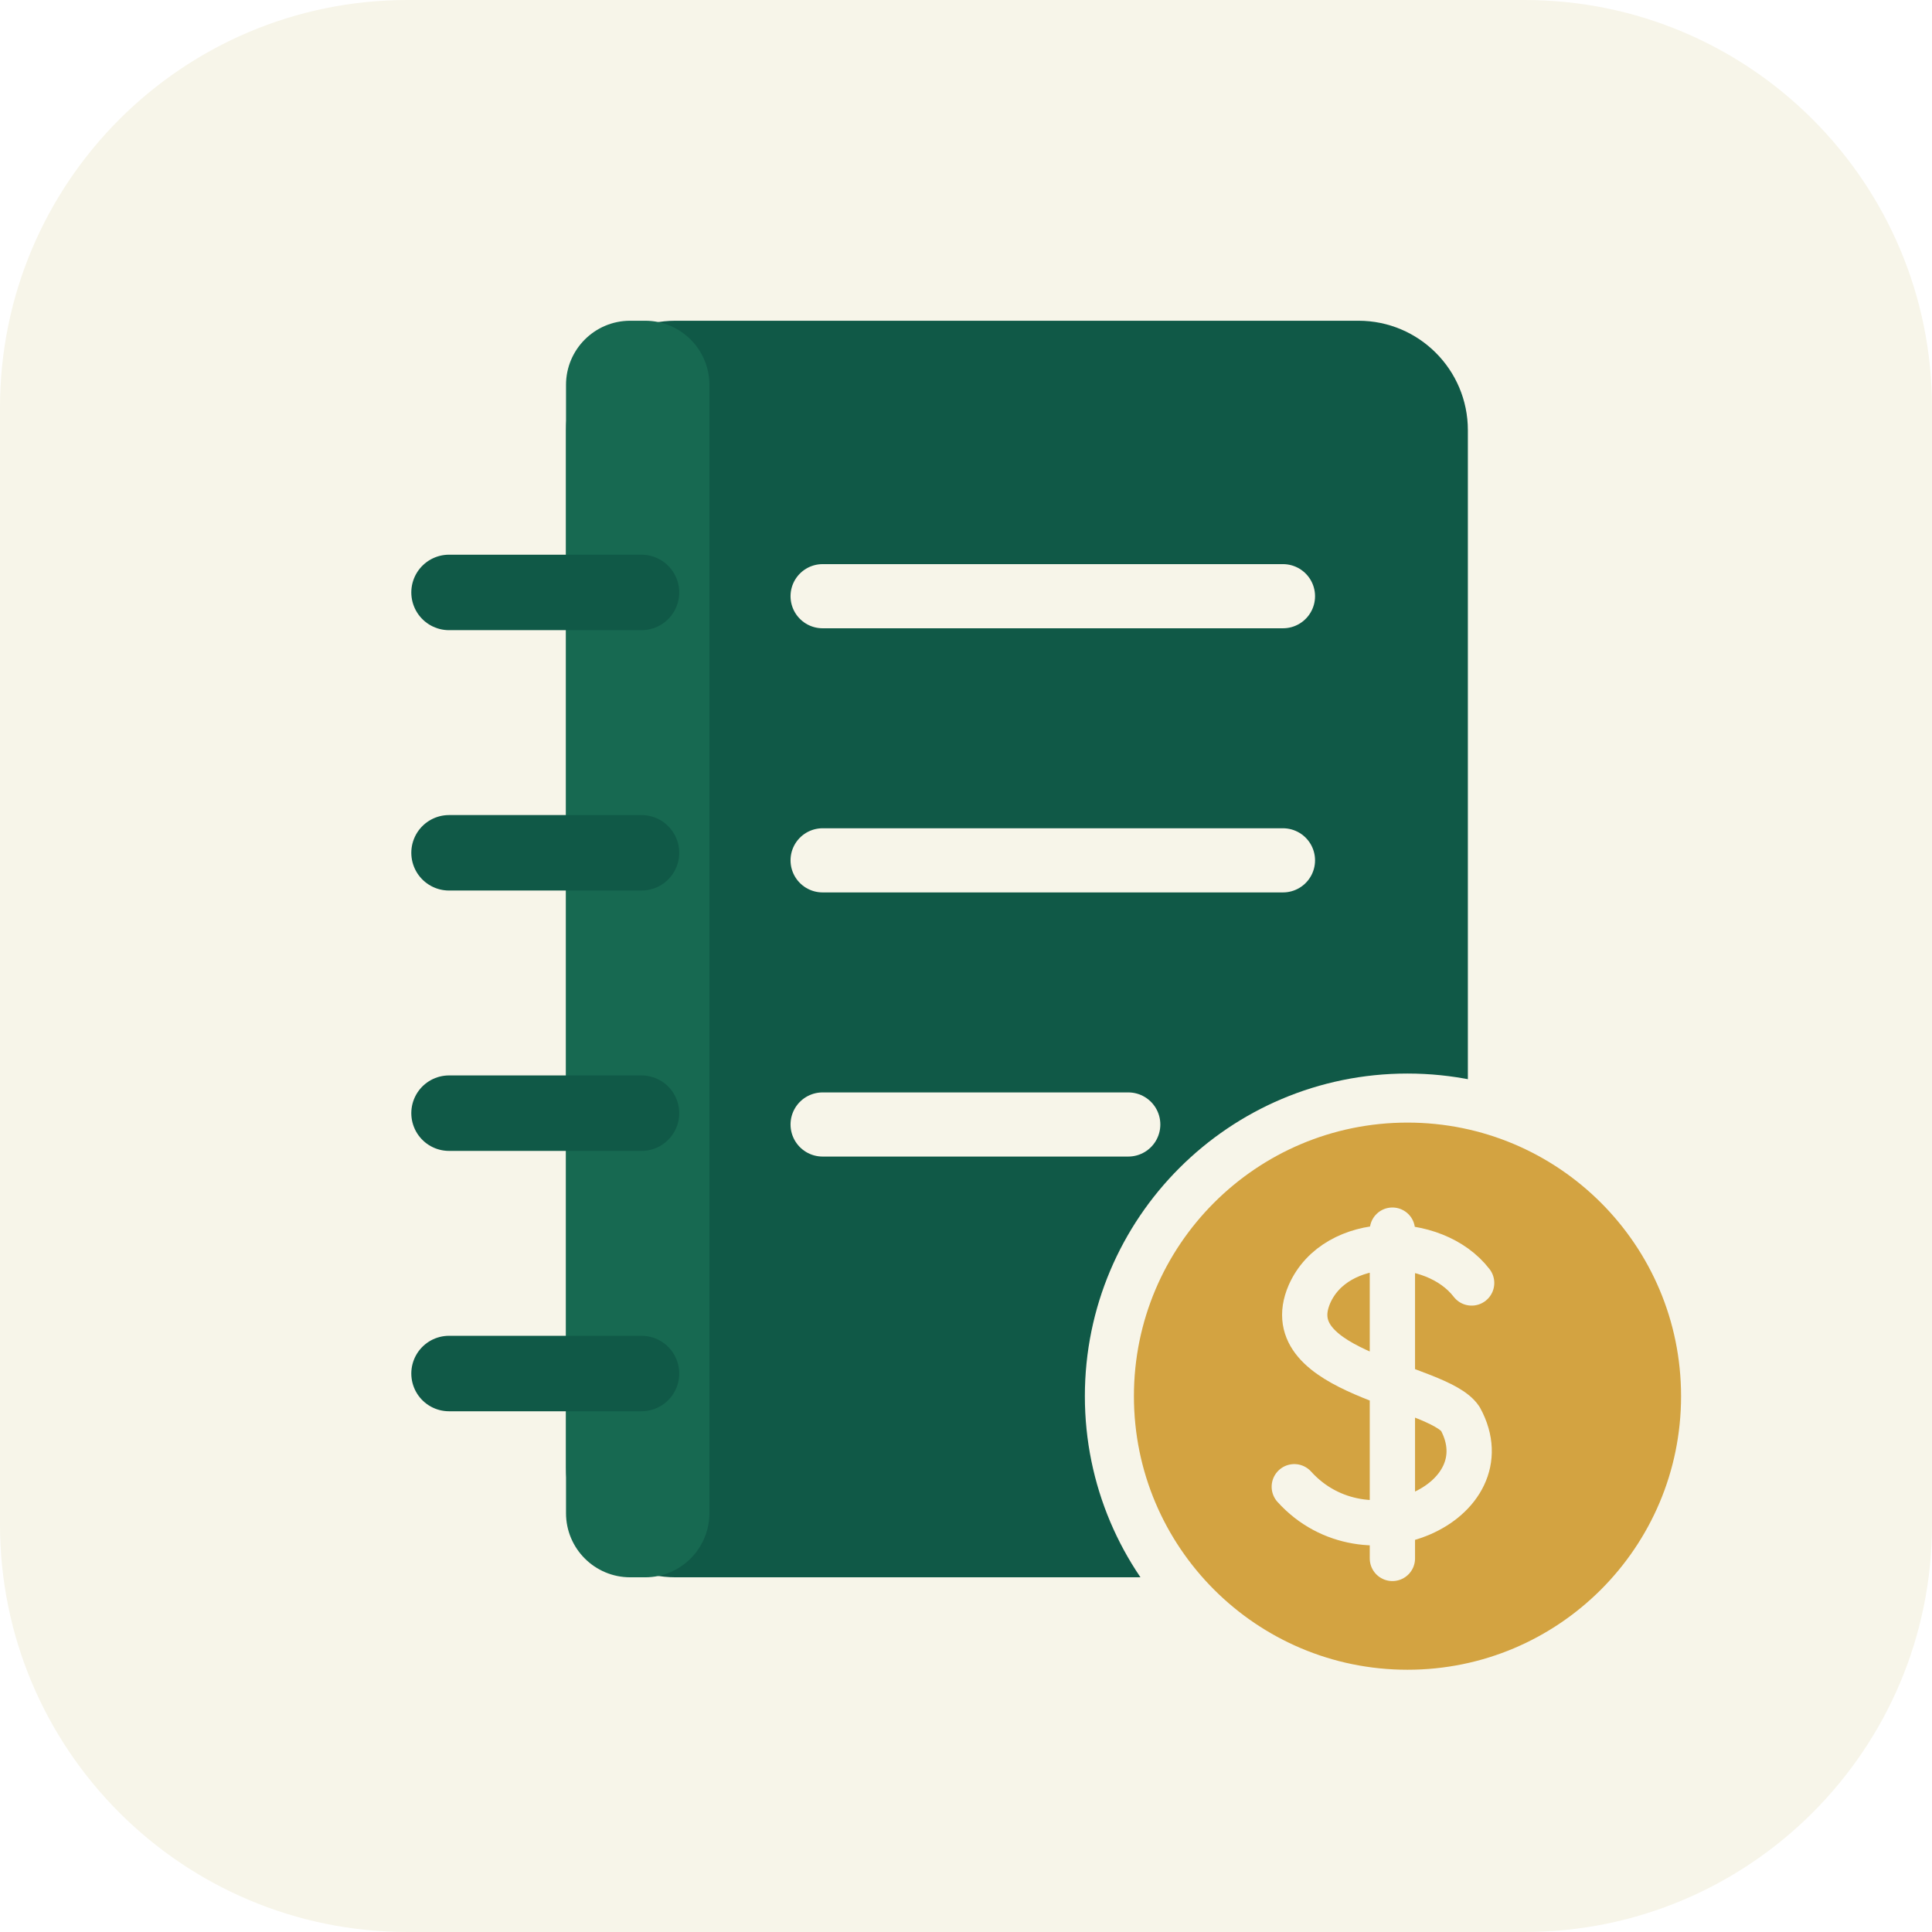
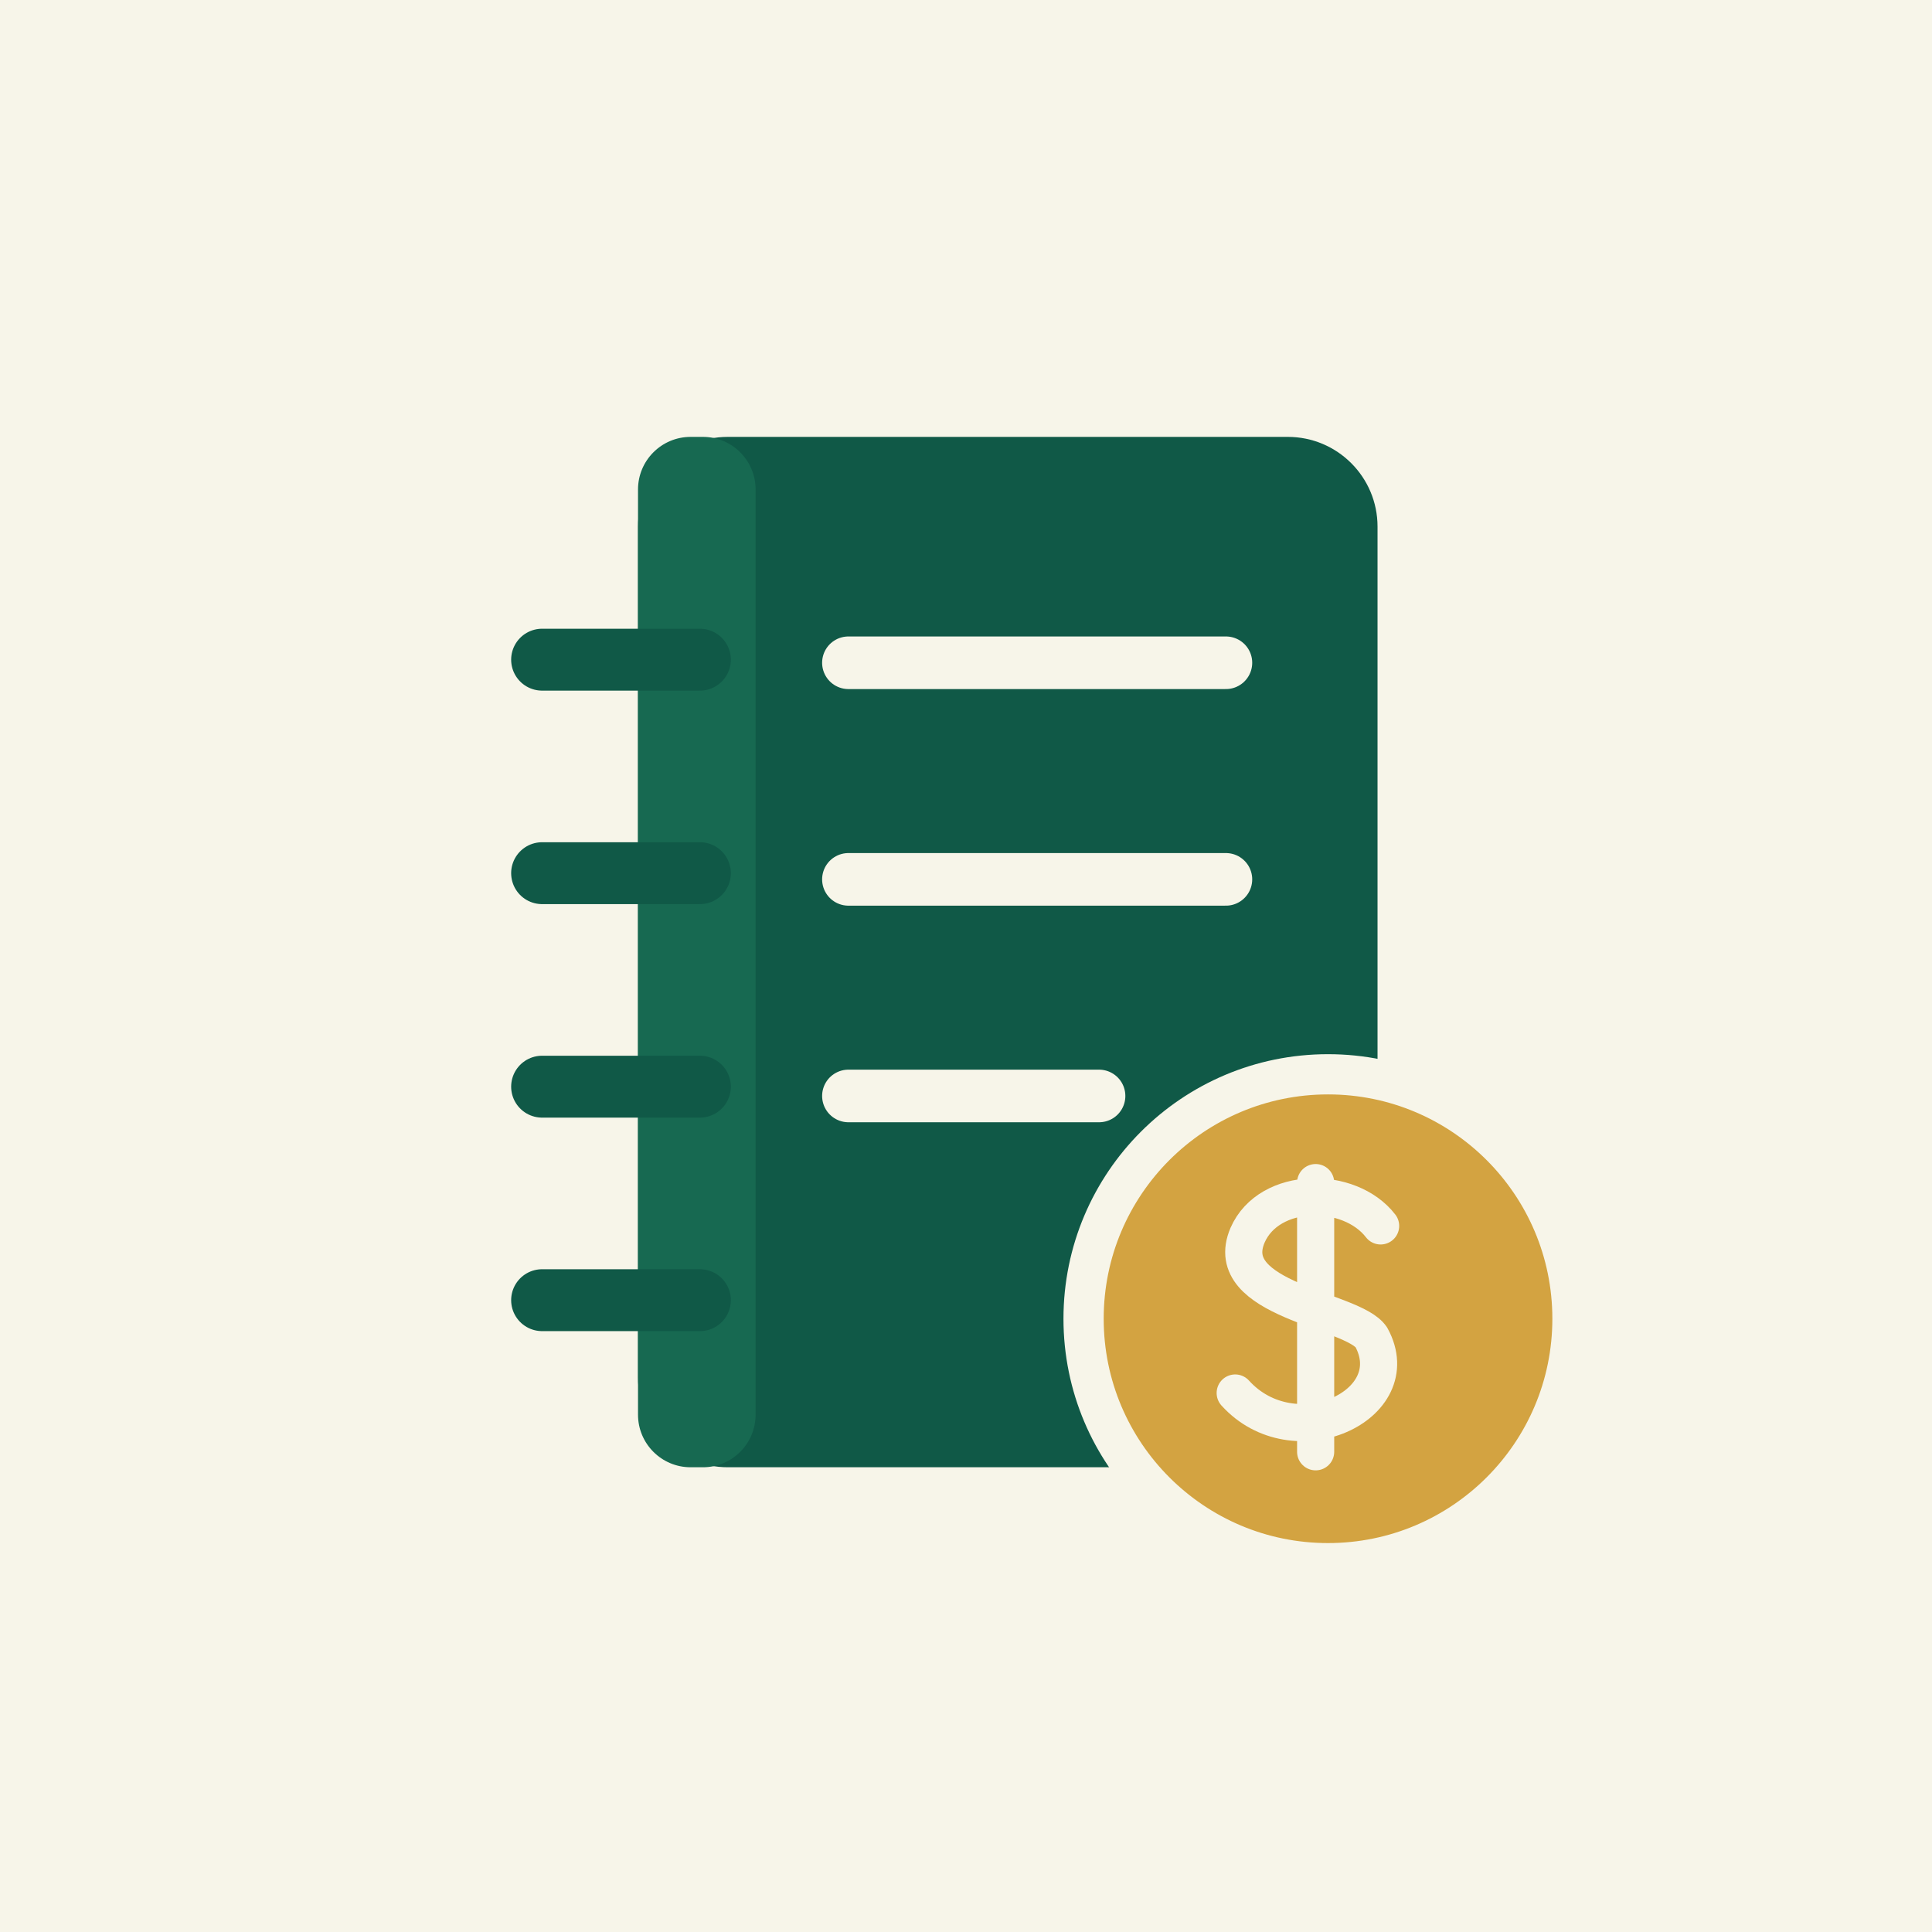
<svg xmlns="http://www.w3.org/2000/svg" width="512" height="512" viewBox="0 0 512 512" role="img" aria-label="六類記帳">
-   <rect width="512" height="512" rx="108" fill="#F7F5E9" />
-   <g transform="">
+   <rect width="512" height="512" fill="#F7F5E9" />
+   <g transform="translate(256 256) scale(0.82) translate(-256 -256)">
    <rect x="150" y="85" width="239" height="333" rx="29" fill="#105947" />
    <rect x="150" y="85" width="38" height="333" rx="17" fill="#176951" />
    <path d="M119 157h51M119 226h51M119 295h51M119 364h51" stroke="#105947" stroke-width="20" stroke-linecap="round" />
    <path d="M218 158h122M218 228h122M218 298h81" stroke="#F7F5E9" stroke-width="17" stroke-linecap="round" />
    <circle cx="373" cy="370" r="79" fill="#D3A341" stroke="#F7F5E9" stroke-width="13" />
    <path d="M390 340c-10-13-36-13-43 3-9 21 34 24 40 33 12 22-25 39-44 18M369 326v87" fill="none" stroke="#F7F5E9" stroke-width="12" stroke-linecap="round" stroke-linejoin="round" />
  </g>
</svg>
